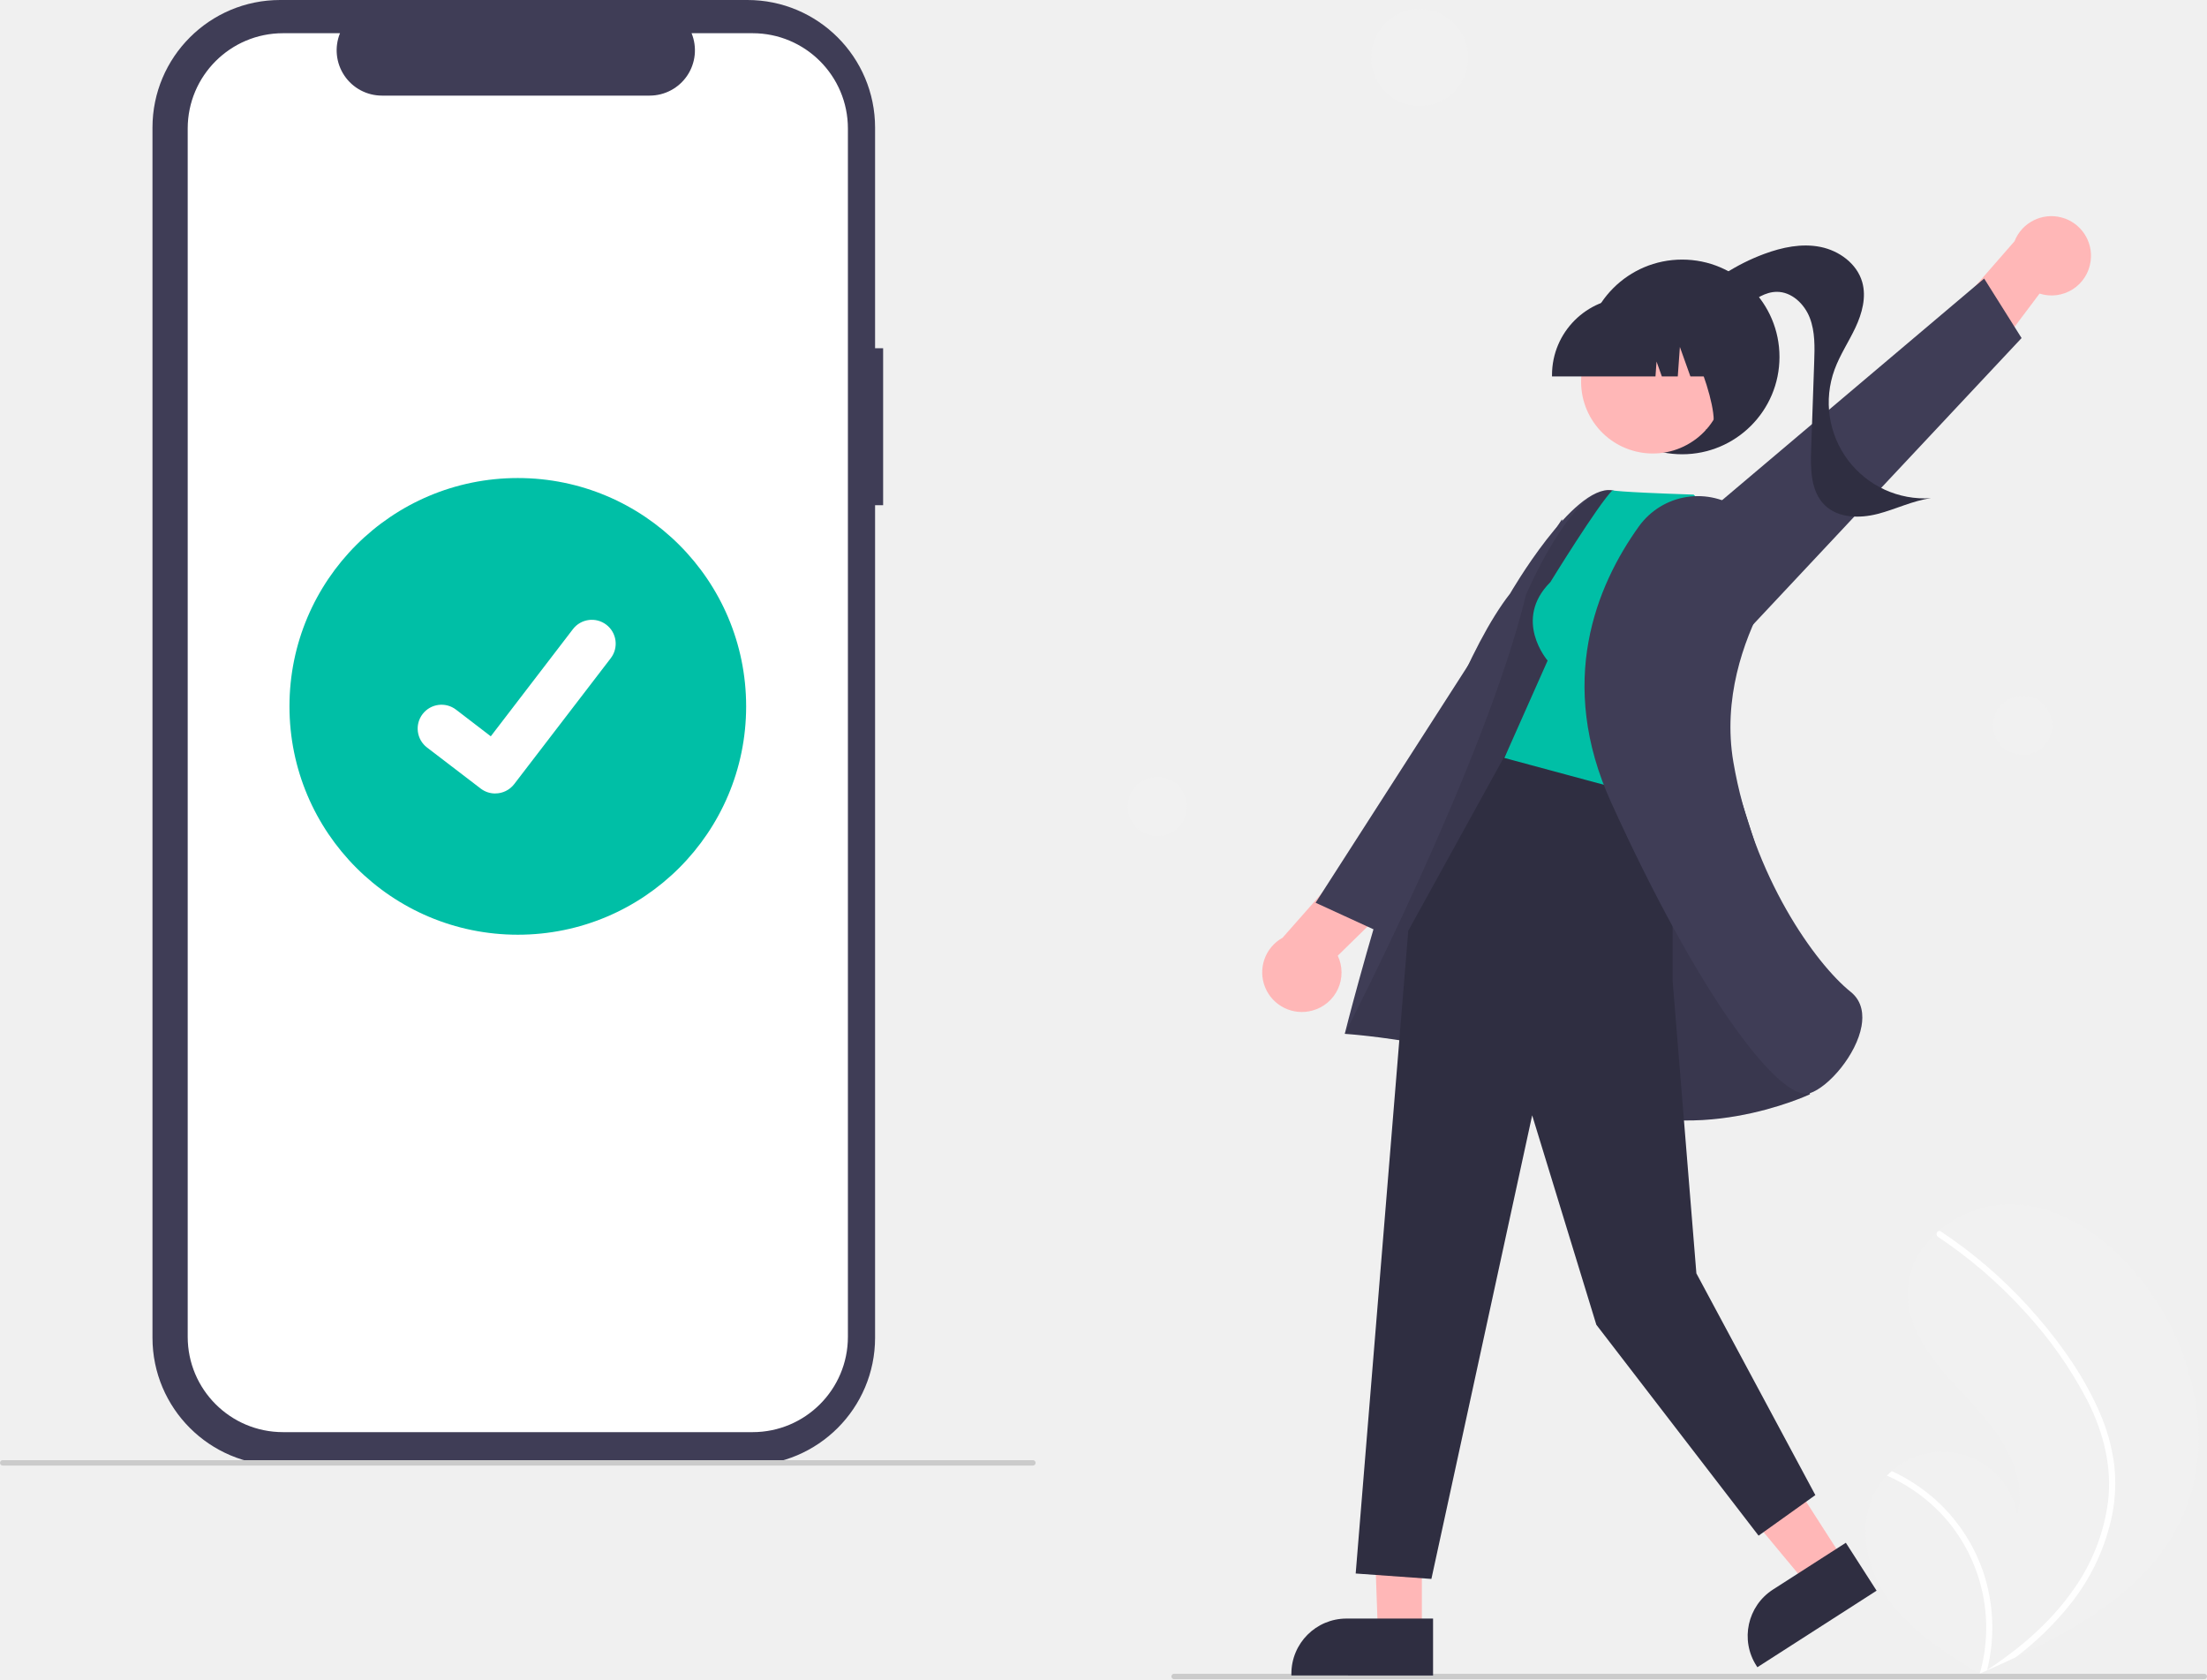
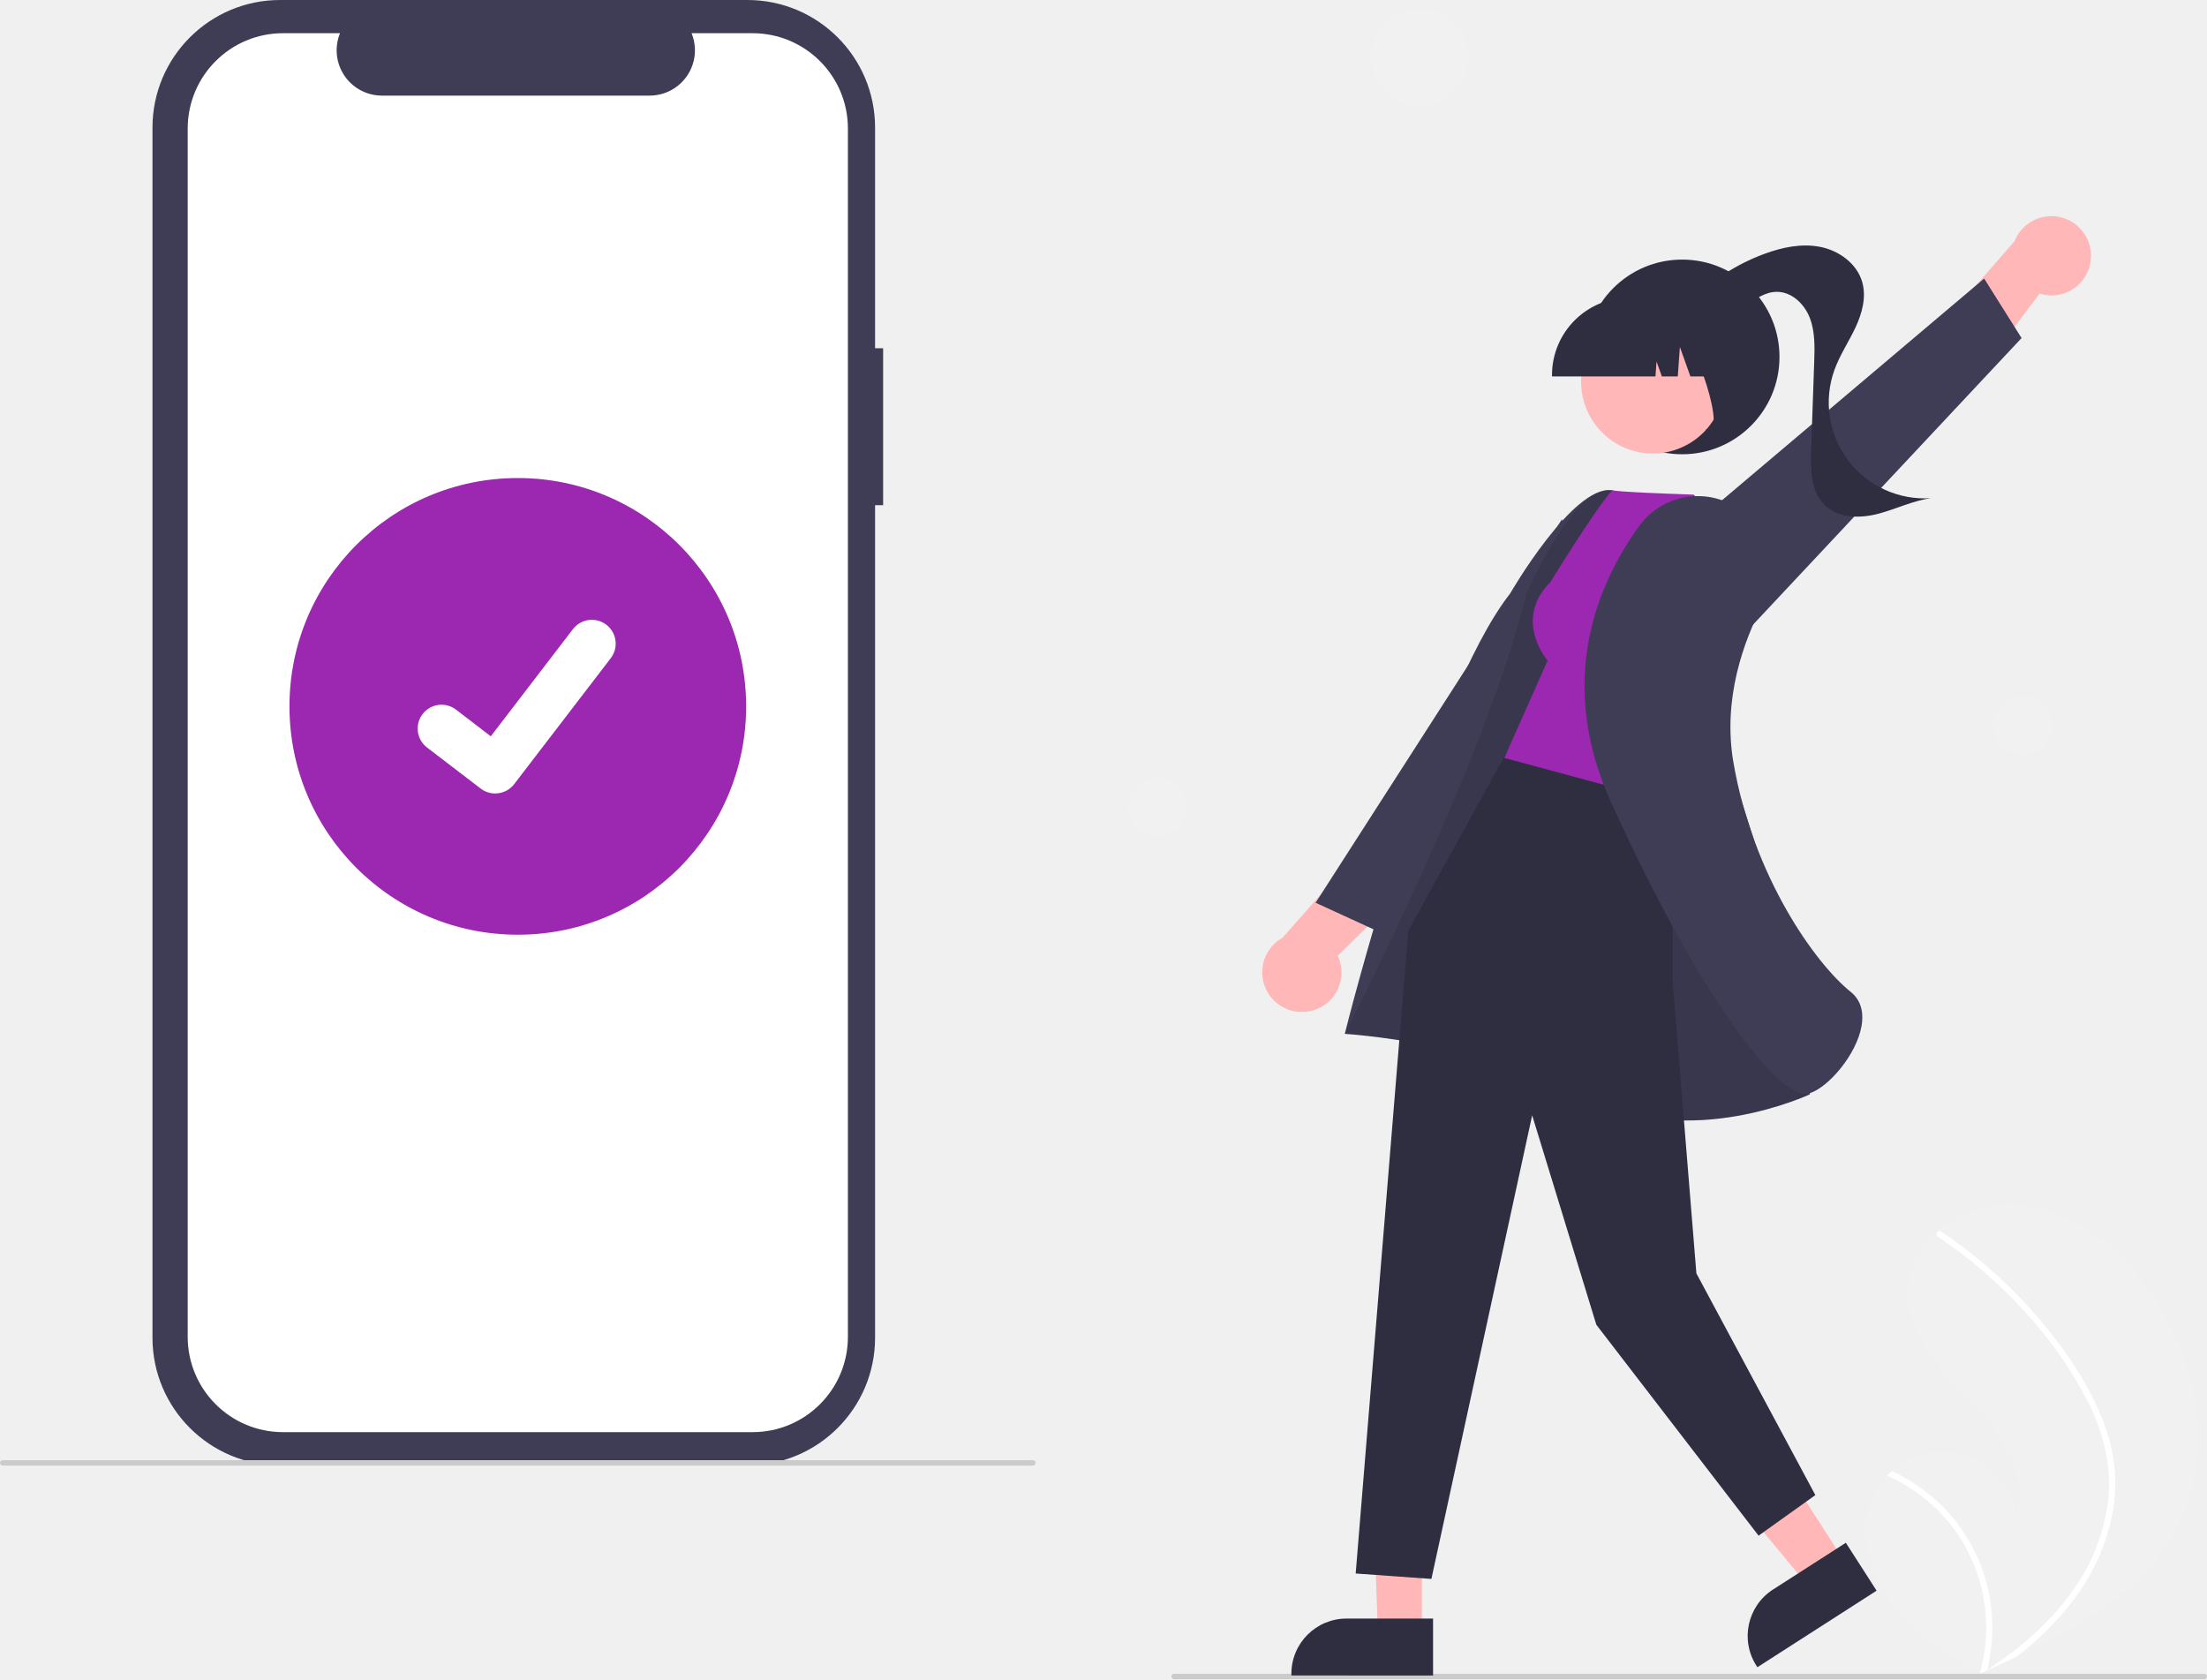
<svg xmlns="http://www.w3.org/2000/svg" data-name="Layer 1" width="816.215" height="621" viewBox="0 0 816.215 621">
  <path d="M518.501,268.281h-2.978V186.711A47.211,47.211,0,0,0,468.313,139.5H295.495a47.211,47.211,0,0,0-47.211,47.211V634.212a47.211,47.211,0,0,0,47.211,47.211H468.312a47.211,47.211,0,0,0,47.211-47.211v-307.868h2.978Z" transform="translate(-191.8923 -139.5)" fill="#3f3d56" />
  <path d="M470.217,151.783H447.659A16.75,16.75,0,0,1,432.15,174.859H333.145a16.75,16.75,0,0,1-15.508-23.076H296.567A35.256,35.256,0,0,0,261.311,187.039V633.884a35.256,35.256,0,0,0,35.256,35.256H470.217a35.256,35.256,0,0,0,35.256-35.256h0V187.039A35.256,35.256,0,0,0,470.217,151.783Z" transform="translate(-191.8923 -139.5)" fill="#fff" />
  <path d="M573.892,681.5h-381a1,1,0,0,1,0-2h381a1,1,0,0,1,0,2Z" transform="translate(-191.8923 -139.5)" fill="#cbcbcb" />
-   <circle id="baf12095-0797-4180-a98d-6422936d747a" data-name="Ellipse 44" cx="191.5" cy="261.234" r="84.446" fill="#00bfa6" />
+   <circle id="baf12095-0797-4180-a98d-6422936d747a" data-name="Ellipse 44" cx="191.5" cy="261.234" r="84.446" fill="#9C27B0" />
  <path id="b582f34e-fd02-4670-b1d8-d23f069ed737-56" data-name="Path 395" d="M375.024,432.947a8.758,8.758,0,0,1-5.269-1.751l-.094-.071-19.846-15.182a8.819,8.819,0,1,1,10.732-13.998l12.855,9.858L403.778,372.174a8.816,8.816,0,0,1,12.36-1.633l.003.002-.189.262.194-.262a8.826,8.826,0,0,1,1.631,12.362l-35.729,46.592a8.821,8.821,0,0,1-7.015,3.439Z" transform="translate(-191.8923 -139.5)" fill="#fff" />
  <path d="M886.137,689.8a26.263,26.263,0,0,1,3.606-4.595c.565-.586,1.16-1.137,1.774-1.674a28.142,28.142,0,0,1,46.402,16.007c4.124-15.252-6.612-30.276-17.406-41.816-10.8-11.536-23.143-24.191-23.081-39.998.03-8.796,4.333-16.643,10.829-22.46.2-.176.401-.352.605-.522a41.071,41.071,0,0,1,28.288-9.858c19.199,1.028,35.963,13.932,47.605,29.238,18.739,24.627,26.95,59.197,13.832,87.231-11.539,24.656-36.149,39.298-61.265,51.069q-5.261,2.466-10.501,4.783c-.023.006-.048.023-.071.029-.168.074-.336.148-.494.224-.721.318-1.442.636-2.157.95l.331.216,1.033.669c-.358-.217-.712-.427-1.07-.644-.107-.066-.219-.127-.325-.193-12.336-7.402-24.843-15.232-33.365-26.788C881.867,719.67,878.313,702.484,886.137,689.8Z" transform="translate(-191.8923 -139.5)" fill="#f1f1f1" />
  <path d="M968.44,661.936a69.818,69.818,0,0,1,5.376,19.53,60.624,60.624,0,0,1-.731,18.012,77.675,77.675,0,0,1-15.577,33.322,111.792,111.792,0,0,1-20.182,19.62q-5.26,2.466-10.501,4.783c-.023.006-.048.023-.072.029-.168.074-.336.148-.494.224-.721.318-1.442.636-2.157.95l.331.216,1.033.669c-.358-.217-.712-.427-1.07-.644-.106-.066-.219-.127-.325-.193a61.796,61.796,0,0,0-11.207-55.647A62.325,62.325,0,0,0,889.743,685.205c.564-.586,1.16-1.137,1.774-1.674a64.619,64.619,0,0,1,9.904,5.655,63.317,63.317,0,0,1,23.959,31.74,64.735,64.735,0,0,1,1.405,36.188c.619-.405,1.241-.82,1.845-1.234,11.492-7.75,22.083-17.057,30.061-28.471a72.261,72.261,0,0,0,12.822-32.585c1.529-12.834-1.682-25.454-7.412-36.905a151.257,151.257,0,0,0-23.696-33.67,171.872,171.872,0,0,0-31.776-27.322,1.236,1.236,0,0,1-.366-1.664,1.051,1.051,0,0,1,.605-.522.915.915,0,0,1,.78.158c1.44.961,2.868,1.931,4.279,2.929a173.822,173.822,0,0,1,31.765,29.016C954.721,637.4,962.94,649.126,968.44,661.936Z" transform="translate(-191.8923 -139.5)" fill="#fff" />
  <circle id="ae2e9f9a-ed63-4994-961d-af4fbb6f5199" data-name="Ellipse 44" cx="525.042" cy="21.276" r="17.934" fill="#f1f1f1" />
  <circle id="b777be60-18da-4893-88a8-55a275d98bc2" data-name="Ellipse 44" cx="748.042" cy="268.276" r="10.934" fill="#f1f1f1" />
  <circle id="a703acd2-aa23-4bff-9a86-75b7d9a928c1" data-name="Ellipse 44" cx="428.042" cy="298.276" r="10.934" fill="#f1f1f1" />
  <path d="M626.108,760.5h381a1,1,0,1,0,0-2h-381a1,1,0,0,0,0,2Z" transform="translate(-191.8923 -139.5)" fill="#cbcbcb" />
  <path d="M965.062,236.135a14.652,14.652,0,0,0-28.137-7.426l-30.917,35.444,9.072,25.337,31.093-41.415A14.573,14.573,0,0,0,965.062,236.135Z" transform="translate(-191.8923 -139.5)" fill="#ffb7b7" />
  <polygon points="645.013 234.549 747.642 125.02 733.799 103.012 605.076 211.876 645.013 234.549" fill="#3f3d56" />
  <circle cx="622.108" cy="132" r="36" fill="#2f2e41" />
  <path d="M816.894,251.163A75.485,75.485,0,0,1,844.357,233.404c6.639-2.459,13.865-3.979,20.805-2.582,6.941,1.397,13.504,6.198,15.44,13.008,1.583,5.568-.052,11.564-2.509,16.806-2.457,5.242-5.738,10.102-7.725,15.54a35.468,35.468,0,0,0,35.689,47.562c-6.819.914-13.105,4.119-19.771,5.825-6.666,1.706-14.533,1.59-19.486-3.185-5.241-5.052-5.346-13.267-5.093-20.542q.565-16.222,1.13-32.445c.192-5.515.356-11.208-1.633-16.356-1.989-5.148-6.716-9.656-12.235-9.609-4.183.035-7.885,2.569-11.239,5.068-3.354,2.499-6.905,5.165-11.071,5.536-4.166.372-8.923-2.711-8.611-6.882Z" transform="translate(-191.8923 -139.5)" fill="#2f2e41" />
  <path d="M677.269,513.223a14.652,14.652,0,0,1-11.039-26.925l31.101-35.284,26.305,5.683-36.997,36.238a14.573,14.573,0,0,1-9.369,20.287Z" transform="translate(-191.8923 -139.5)" fill="#ffb7b7" />
  <polygon points="587.698 247.405 510.183 344.705 486.555 333.857 577.665 192.012 587.698 247.405" fill="#3f3d56" />
  <polygon points="525.848 541.211 507.374 540.921 509.596 603.887 525.845 603.887 525.848 541.211" fill="#ffb7b7" />
  <path d="M721.882,738.082l-32.001-.001h-.001A20.395,20.395,0,0,0,669.486,758.474v.663l52.395.002Z" transform="translate(-191.8923 -139.5)" fill="#2f2e41" />
  <polygon points="648.165 524.511 627.984 537.467 668.352 586.032 682.026 577.253 648.165 524.511" fill="#ffb7b7" />
  <path d="M874.54,710.049,847.611,727.338l-.001.001a20.395,20.395,0,0,0-6.143,28.179l.358.558,44.091-28.307Z" transform="translate(-191.8923 -139.5)" fill="#2f2e41" />
  <path d="M847.247,471.74s-44.84-148.927-59.25-150.94-37.628,38.213-37.628,38.213c-30.103,38.408-61.144,162.821-61.144,162.821s51.747,3.238,89.573,23.363,82.468-1.019,82.468-1.019Z" transform="translate(-191.8923 -139.5)" fill="#3f3d56" />
  <path d="M847.247,471.74s-44.84-148.927-59.25-150.94-31.731,38.621-31.731,38.621c-15,62-67.041,162.413-67.041,162.413s51.747,3.238,89.573,23.363,82.468-1.019,82.468-1.019Z" transform="translate(-191.8923 -139.5)" opacity="0.1" style="isolation:isolate" />
  <polygon points="618.567 287.682 618.567 362.517 627.374 470.921 671.374 552.921 650.374 567.921 590.374 489.921 566.643 412.472 529.374 583.921 501.374 581.921 520.82 344.21 557.721 277.3 618.567 287.682" fill="#2f2e41" />
-   <path d="M765.25,354.8c-14,14-1,29-1,29l-16,36,63,17,22.016-98.378-15-16c-30-1-30.016-1.622-30.016-1.622C782.994,325.944,765.25,354.8,765.25,354.8Z" transform="translate(-191.8923 -139.5)" fill="#00bfa6" />
+   <path d="M765.25,354.8c-14,14-1,29-1,29l-16,36,63,17,22.016-98.378-15-16c-30-1-30.016-1.622-30.016-1.622C782.994,325.944,765.25,354.8,765.25,354.8Z" transform="translate(-191.8923 -139.5)" fill="#9C27B0" />
  <path d="M835.803,328.23a26.884,26.884,0,0,0-37.777,5.913c-15.838,22.052-30.482,57.661-10.305,102.072,32.399,71.31,60.593,107.814,72.055,107.811a4.56,4.56,0,0,0,1.473-.231c7.055-2.394,17.256-14.332,19.103-24.853.661-3.766.504-9.011-4-12.612-12.936-10.346-36.158-42.562-43.402-84.964-4.003-23.43,3.76-44.772,10.978-58.55a26.879,26.879,0,0,0-7.777-34.329h0Z" transform="translate(-191.8923 -139.5)" fill="#3f3d56" />
  <circle cx="803.14" cy="280.711" r="26.5" transform="translate(-228.1167 280.1343) rotate(-28.6632)" fill="#ffb7b7" />
  <path d="M765.872,278.707h38.266l.393-5.494,1.962,5.494h5.892l.778-10.889,3.889,10.889h11.401v-.539a28.624,28.624,0,0,0-28.592-28.592h-5.395A28.624,28.624,0,0,0,765.872,278.168Z" transform="translate(-191.8923 -139.5)" fill="#2f2e41" />
  <path d="M822.67,298.454,839,293.156V253.5H808.156l.764.762C819.544,264.873,831.36,302.519,822.67,298.454Z" transform="translate(-191.8923 -139.5)" fill="#2f2e41" />
</svg>
